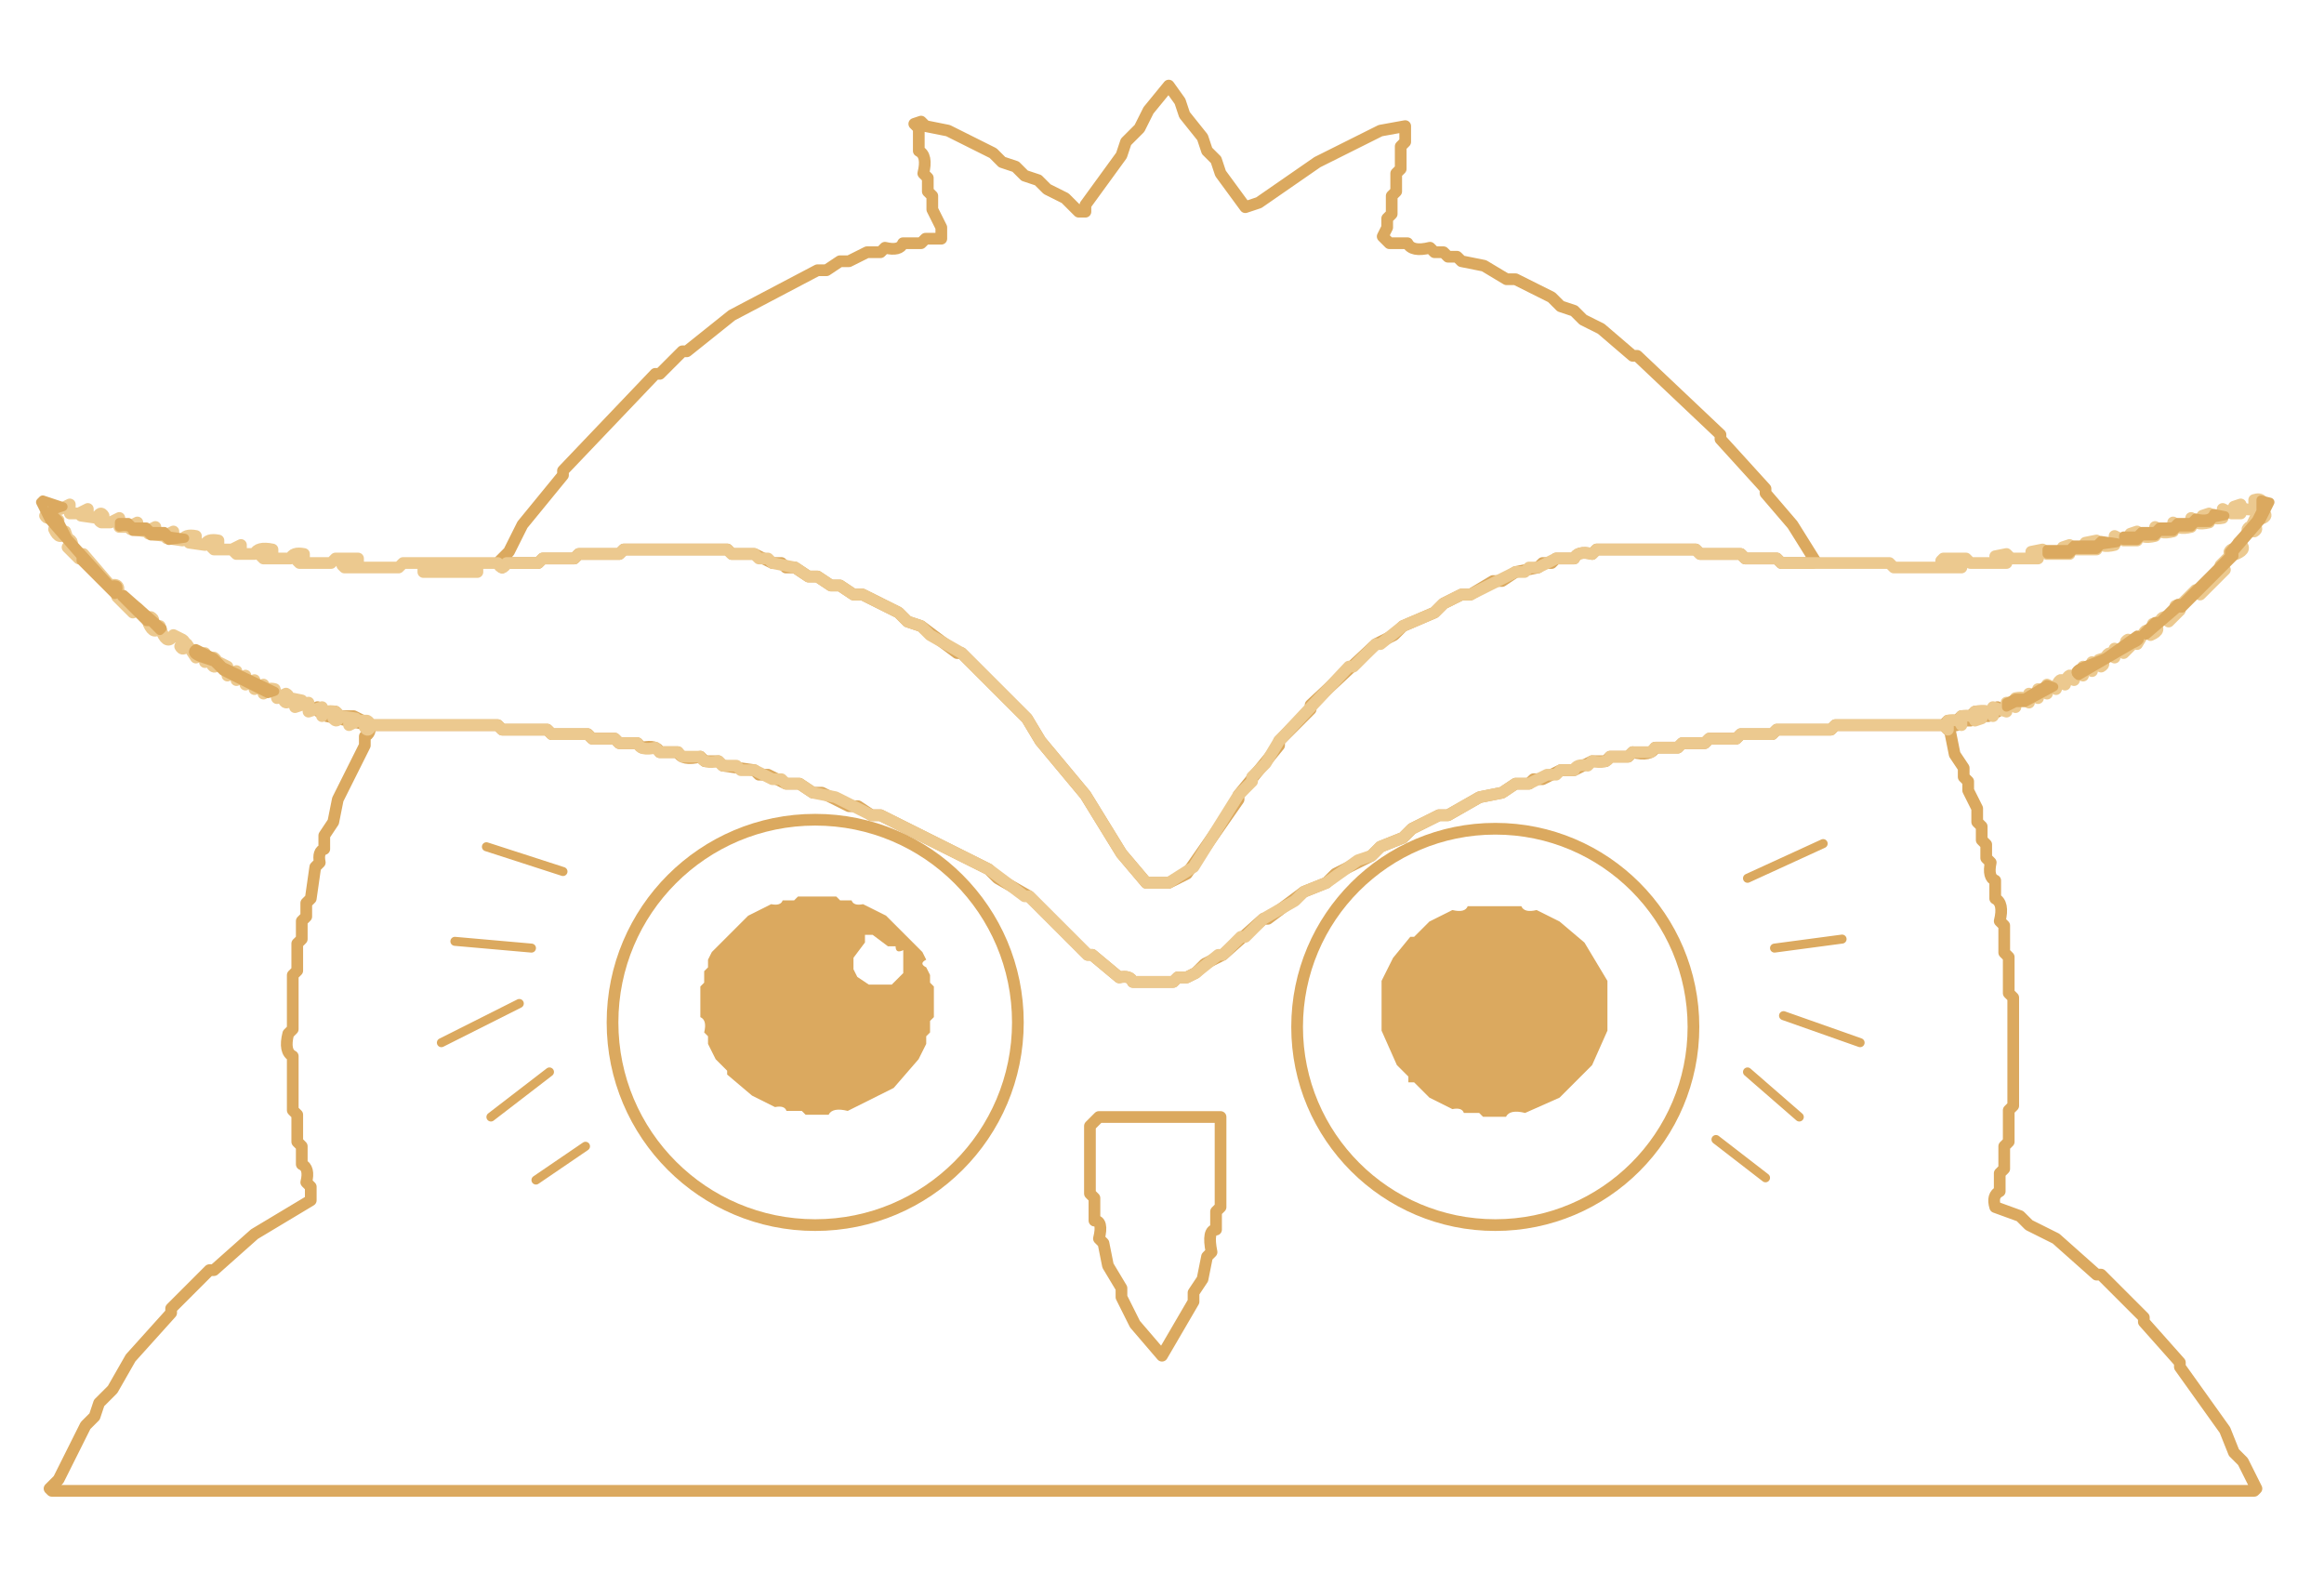
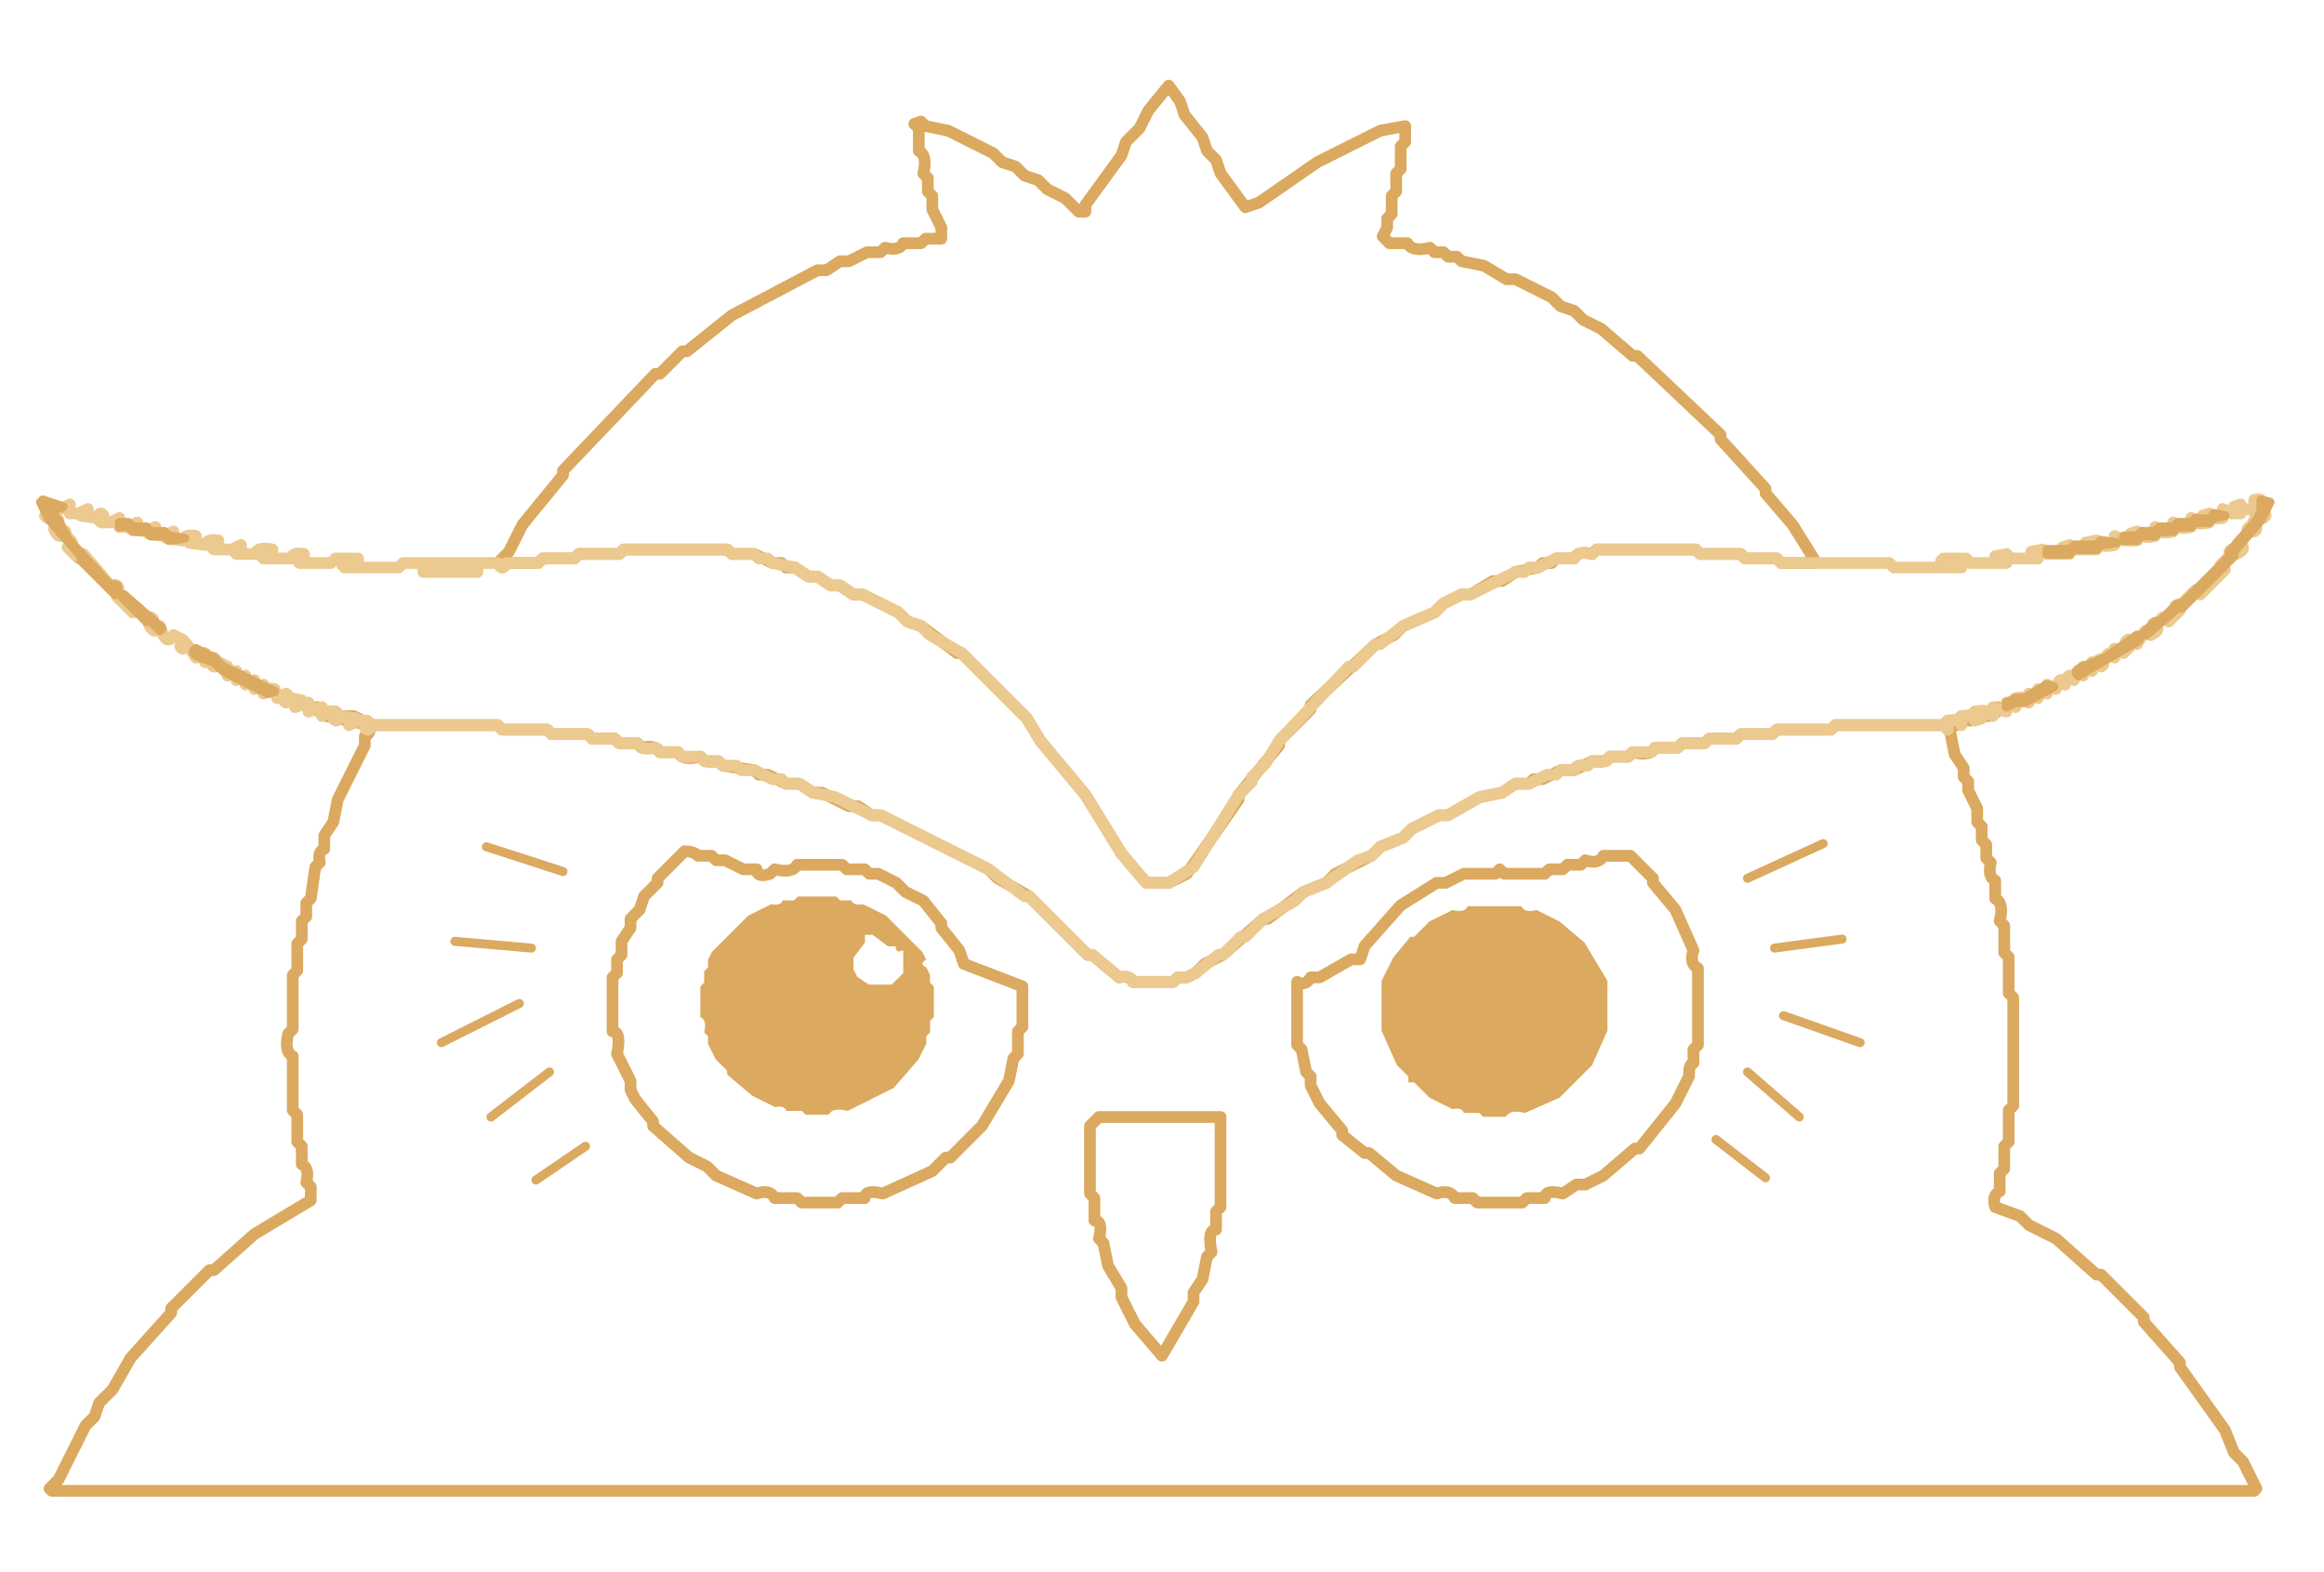
<svg xmlns="http://www.w3.org/2000/svg" viewBox="0 0 516 349" width="516" height="349">
  <style>
    @keyframes owl-glance {
      0%, 6% { transform: translate(0, 0); }
      11%, 30% { transform: translate(-14px, 7px); }
      37%, 42% { transform: translate(0, 0); }
      49%, 68% { transform: translate(14px, 7px); }
      76%, 100% { transform: translate(0, 0); }
    }
    .pupils { animation: owl-glance 7.5s ease-in-out infinite; }
    @keyframes owl-blink {
      0%, 88% { transform: translateY(0); }
      92% { transform: translateY(104px); }
      96%, 100% { transform: translateY(0); }
    }
    .lid { animation: owl-blink 6.5s ease-in-out infinite; }
    @keyframes owl-lash {
      0%, 100% { transform: translateY(0); }
      50% { transform: translateY(-3px); }
    }
    .lash { animation: owl-lash 2.6s ease-in-out infinite; }
-     @media (prefers-reduced-motion: reduce) { .pupils, .lid, .lash { animation: none; } }
+     @keyframes owl-brow {
+       0%, 70%, 100% { transform: translateY(0); }
+       80%, 88% { transform: translateY(-5px); }
+     }
+     .brow { animation: owl-brow 5s ease-in-out infinite; transform-origin: center; }
+     @media (prefers-reduced-motion: reduce) { .pupils, .lid, .lash, .brow { animation: none; } }
  </style>
  <defs>
    <clipPath id="oeye0">
      <circle cx="181" cy="227" r="47" />
    </clipPath>
    <clipPath id="oeye1">
      <circle cx="332" cy="228" r="46" />
    </clipPath>
  </defs>
  <path fill="none" stroke="#dba95f" stroke-width="2.6" stroke-linejoin="round" d="M 259.5 19 L 262 22.5 L 263 25.5 L 267 30.5 L 268 33.5 L 270 35.5 L 271 38.5 L 276.5 46 L 279.5 45 L 292.5 36 L 306.5 29 L 312 28 L 312 31.5 L 311 32.5 L 311 37.5 L 310 38.5 L 310 42.5 L 309 43.5 L 309 47.5 L 308 48.5 L 308 50.5 L 307 52.5 L 308.5 54 L 312.5 54 Q 313.5 56 317.5 55 L 318.5 56 L 320.5 56 L 321.5 57 L 323.5 57 L 324.5 58 L 329.5 59 L 334.5 62 L 336.5 62 L 344.5 66 L 346.5 68 L 349.5 69 L 351.5 71 L 355.5 73 L 362.5 79 L 363.5 79 L 382 96.5 L 382 97.5 L 392 108.5 L 392 109.5 L 398 116.5 L 403 124.5 L 402.5 125 L 395.5 125 L 394.5 124 L 387.5 124 L 386.5 123 L 377.5 123 L 376.5 122 L 354.5 122 L 353.5 123 Q 350.3 122.2 349.5 124 L 345.5 124 L 344.5 125 L 342.5 125 L 341.5 126 L 336.5 127 L 333.5 129 L 331.5 129 L 326.5 132 L 324.5 132 L 320.5 134 L 318.5 136 L 311.5 139 L 309.5 141 L 305.5 143 L 291 156.5 L 291 157.5 L 284 164.5 L 284 165.5 L 275 176.5 L 275 177.5 L 263.5 194 L 259.5 196 L 254.5 196 L 249 189.5 L 241 176.5 L 231 164.5 L 228 159.5 L 213.5 145 L 212.5 145 L 204.5 139 L 201.5 138 L 199.5 136 L 191.5 132 L 189.5 132 L 186.5 130 L 184.5 130 L 181.5 128 L 179.5 128 L 176.5 126 L 174.5 126 L 173.5 125 L 171.5 125 L 167.5 123 L 162.5 123 L 161.5 122 L 138.5 122 L 137.5 123 L 128.5 123 L 127.5 124 L 120.5 124 L 119.5 125 L 112.5 125 L 111.5 126 L 111 124.5 L 113 122.5 L 116 116.5 L 125 105.5 L 125 104.5 L 145.5 83 L 146.5 83 L 151.5 78 L 152.5 78 L 162.5 70 L 181.5 60 L 183.5 60 L 186.5 58 L 188.5 58 L 192.5 56 L 195.5 56 L 196.5 55 Q 199.8 55.8 200.5 54 L 204.5 54 L 205.5 53 L 209 53 L 209 50.5 L 207 46.5 L 207 43.5 L 206 42.5 L 206 39.5 L 205 38.5 Q 206 34.5 204 33.5 L 204 28.5 L 203 27.5 L 204.5 27 L 205.5 28 L 210.5 29 L 220.5 34 L 222.5 36 L 225.5 37 L 227.5 39 L 230.5 40 L 232.5 42 L 236.5 44 L 239.5 47 L 241 47 L 241 45.5 L 249 34.5 L 250 31.5 L 253 28.5 L 255 24.5 L 259.5 19 Z" />
  <path fill="none" stroke="#dba95f" stroke-width="2.6" stroke-linejoin="round" d="M 70.5 157 L 72.5 158 L 74.5 158 L 75.5 159 L 78.5 159 L 82.5 161 L 110.5 161 L 111.5 162 L 121.5 162 L 122.5 163 L 130.5 163 L 131.5 164 L 136.5 164 L 137.5 165 L 141.5 165 L 142.5 166 Q 145.8 165.3 146.5 167 L 150.5 167 Q 151.5 169 155.5 168 L 156.5 169 L 159.5 169 L 160.5 170 L 167.5 171 L 168.5 172 L 170.5 172 L 174.5 174 L 177.5 174 L 180.5 176 L 182.5 176 L 188.5 179 L 190.5 179 L 193.5 181 L 195.5 181 L 219.5 193 L 221.5 195 L 228.5 199 L 241.5 212 L 242.5 212 L 248.5 217 Q 251 216.5 251.5 218 L 260.5 218 L 261.5 217 L 263.5 217 L 265.5 216 L 267.5 214 L 271.5 212 L 280.5 204 L 281.5 204 L 289.5 198 L 294.5 196 L 296.5 194 L 304.5 190 L 306.5 188 L 311.5 186 L 313.5 184 L 319.5 181 L 321.5 181 L 328.5 177 L 333.5 176 L 336.5 174 L 339.5 174 L 340.5 173 L 342.5 173 L 346.5 171 L 349.5 171 L 353.5 169 L 356.5 169 L 357.5 168 L 361.5 168 L 362.5 167 Q 366.5 168 367.5 166 L 372.5 166 L 373.5 165 L 378.5 165 L 379.5 164 L 385.5 164 L 386.5 163 L 393.5 163 L 394.5 162 L 406.5 162 L 407.5 161 L 431.5 161 L 432.5 160 L 434.5 160 L 435.5 159 L 437.5 159 L 438.5 158 L 441.5 158 L 443.5 157 L 443.5 158 L 441.5 159 L 438.5 159 L 437.5 160 L 435.5 160 L 434.5 161 L 432 161.5 L 433 162.5 L 434 167.5 L 436 170.5 L 436 172.5 L 437 173.5 L 437 175.5 L 439 179.5 L 439 182.5 L 440 183.5 L 440 186.5 L 441 187.5 L 441 190.5 L 442 191.5 Q 441.3 194.8 443 195.5 L 443 199.5 Q 445 200.5 444 204.5 L 445 205.5 L 445 211.5 L 446 212.5 L 446 220.5 L 447 221.5 L 447 245.5 L 446 246.5 L 446 253.5 L 445 254.5 L 445 259.5 L 444 260.5 L 444 264.5 Q 442.2 265.4 443 268 L 448.5 270 L 450.5 272 L 456.5 275 L 465.5 283 L 466.5 283 L 476 292.5 L 476 293.5 L 484 302.5 L 484 303.5 L 494 317.5 L 496 322.5 L 498 324.5 L 501 330.5 L 500.5 331 L 11.5 331 L 11 330.5 L 13 328.5 L 19 316.5 L 21 314.5 L 22 311.5 L 25 308.5 L 29 301.5 L 38 291.5 L 38 290.5 L 46.5 282 L 47.5 282 L 56.5 274 L 69 266.5 L 69 263.5 L 68 262.5 Q 68.8 259.3 67 258.5 L 67 254.5 L 66 253.5 L 66 247.5 L 65 246.5 L 65 234.5 Q 63 233.5 64 229.5 L 65 228.5 L 65 216.5 L 66 215.5 L 66 209.5 L 67 208.5 L 67 204.5 L 68 203.5 L 68 200.5 L 69 199.5 L 70 192.5 L 71 191.5 Q 70.5 189 72 188.5 L 72 185.5 L 74 182.5 L 75 177.5 L 81 165.5 L 81 163.5 Q 82.5 162.8 82 161 L 72.5 159 L 70 157.5 L 70.5 157 Z M 244 248 L 242 250 L 242 265 L 243 266 L 243 271 Q 245 271 244 275 L 245 276 L 246 281 L 249 286 L 249 288 L 252 294 L 258 301 L 265 289 L 265 287 L 267 284 L 268 279 L 269 278 Q 268 273 270 273 L 270 269 L 271 268 L 271 248 L 244 248 Z" />
-   <path fill="none" stroke="#ecc98f" stroke-width="2.6" stroke-linejoin="round" d="M 500.5 111 Q 503.1 110.2 502 113.5 Q 503.8 114.3 502.5 115 Q 501.7 113.3 501 114.5 L 500 116.5 Q 501.7 117.3 500.5 118 Q 499.7 116.2 499 117.5 L 499 118.5 L 497 120.5 Q 499.3 121.8 496.5 123 Q 495.7 121.2 495 122.5 L 495 123.5 L 493 125.5 L 494 126.5 L 488.5 132 L 487.5 131 L 484.5 134 L 483 134.5 L 484 135.5 L 481.5 138 Q 480.5 136 479.5 138 L 478 138.5 Q 480.3 139.8 477.5 141 Q 476.8 139.2 476 140.5 L 474.5 143 L 472.5 142 Q 471.2 142.7 473 143.5 L 471.5 145 L 469.5 144 L 469.5 146 Q 468.5 144 467.5 146 L 466 146.5 Q 467.8 147.3 466.5 148 L 464.5 147 L 464.5 149 L 462.5 148 L 462.5 150 Q 461.8 148.2 461 149.5 L 460.5 151 Q 459.7 149.2 459 150.5 L 458.5 152 Q 457.8 150.2 457 151.5 L 456.5 153 L 454.5 152 L 454.5 154 L 452.5 153 L 452.5 155 L 450.5 154 L 450.5 156 Q 450 154.5 447.5 155 L 447.5 157 L 445.5 156 L 445.5 158 L 442.5 157 L 442.5 159 Q 441.8 157.3 438.5 158 L 438.5 159 L 440 159.5 L 438.5 160 Q 438 158.5 435.5 159 L 435.5 161 Q 435 159.5 432.5 160 L 432.5 162 L 431.5 161 L 407.5 161 L 406.5 162 L 394.5 162 L 393.5 163 L 386.5 163 L 385.5 164 L 379.5 164 L 378.5 165 L 373.5 165 L 372.5 166 L 367.5 166 L 366.5 167 L 362.5 167 L 361.5 168 L 357.5 168 Q 356.8 169.7 353.5 169 L 352.5 170 Q 350 169.5 349.5 171 L 346.5 171 L 345.5 172 L 343.5 172 L 339.5 174 L 336.5 174 L 333.5 176 L 328.5 177 L 321.5 181 L 319.5 181 L 313.5 184 L 311.5 186 L 306.5 188 L 304.5 190 L 301.5 191 L 294.5 196 L 289.5 198 L 287.5 200 L 280.5 204 L 276.5 208 L 275.5 208 L 271.5 212 L 270.5 212 L 265.5 216 L 263.5 217 L 261.5 217 L 260.5 218 L 251.5 218 Q 251 216.5 248.5 217 L 242.5 212 L 241.5 212 L 228.5 199 L 227.5 199 L 219.5 193 L 195.5 181 L 193.5 181 L 185.5 177 L 180.5 176 L 177.5 174 L 174.5 174 L 173.5 173 L 171.5 173 L 167.5 171 L 164.5 171 L 163.5 170 L 160.5 170 L 159.5 169 Q 156.3 169.7 155.5 168 L 151.5 168 L 150.5 167 L 146.5 167 L 145.5 166 Q 142.3 166.8 141.5 165 L 137.5 165 L 136.5 164 L 131.5 164 L 130.5 163 L 122.5 163 L 121.5 162 L 111.5 162 L 110.5 161 L 82.5 161 Q 81.7 162.8 81 161.5 Q 82.8 160.7 81.5 160 L 79.5 160 L 77.5 161 L 77.5 160 L 79 159.5 L 75.5 159 Q 74.8 160.7 74 159.5 Q 75.8 158.8 74.5 158 Q 72 157.5 71.5 159 L 71.5 157 L 68.5 158 L 68.5 156 L 65.5 157 L 65.5 156 L 67 155.5 L 64.5 155 Q 63.7 156.7 63 155.5 Q 64.8 154.7 63.5 154 L 61.5 155 L 61 153 Q 59.3 152.5 58.5 154 L 58.5 152 L 56.5 153 L 56.5 151 L 54.5 152 L 54.5 150 L 52.5 151 L 52.5 149 L 50.5 150 L 50.5 148 L 48.5 147 Q 47.7 148.8 47 147.5 Q 48.7 146.8 47.5 146 L 45.5 147 L 45.5 145 L 43.5 146 L 41.5 143 Q 40.7 144.8 40 143.5 Q 41.7 142.8 40.5 142 L 38.5 141 Q 37.3 143.3 36 140.5 L 35.5 139 Q 34.3 141.3 33 138.5 Q 34.8 137.8 33.5 137 L 32.5 137 L 30.5 135 L 29.5 136 L 26 132.5 Q 27.1 129.2 24.5 130 L 18.5 123 L 17.5 124 L 15 121.5 Q 17 120.5 15 119.5 L 14.5 118 Q 13.3 120.3 12 117.5 L 13 115.5 L 11.5 114 Q 10.7 115.7 10 114.5 L 11.5 113 L 13.5 113 L 15.5 112 L 15.5 114 L 17.5 114 L 19.5 113 L 19.5 114 L 18 114.5 L 21.5 115 Q 22.3 113.3 23 114.5 Q 21.2 115.3 22.5 116 L 24.5 116 L 26.5 115 L 26.5 117 L 28.5 117 L 30.5 116 L 30.5 117 L 29 117.5 L 32.5 118 L 34.5 117 L 34.5 118 L 33 118.5 L 36.5 119 L 38.5 118 L 38.5 119 L 37 119.5 L 40.5 120 Q 41 118.5 43.5 119 L 43.5 120 L 42 120.5 L 45.5 121 Q 46 119.5 48.5 120 L 48.5 121 L 47 121.5 L 47.5 122 L 51.5 122 L 53.5 121 L 53.5 122 L 52 122.5 L 52.5 123 L 56.5 123 Q 57.2 121.3 60.5 122 L 60.5 123 L 58 123.5 L 58.5 124 L 64.5 124 Q 65 122.5 67.5 123 L 67.5 124 L 66 124.5 L 66.5 125 L 73.5 125 L 74.5 124 L 79.5 124 L 79.5 125 L 76 125.5 L 76.5 126 L 88.5 126 L 89.5 125 L 110.5 125 Q 111.5 127 112.5 125 L 119.5 125 L 120.5 124 L 127.5 124 L 128.5 123 L 137.5 123 L 138.5 122 L 161.5 122 L 162.5 123 L 167.5 123 L 168.5 124 L 170.5 124 L 171.5 125 L 176.5 126 L 179.5 128 L 181.5 128 L 184.5 130 L 186.5 130 L 189.5 132 L 191.5 132 L 199.5 136 L 201.5 138 L 204.5 139 L 206.5 141 L 213.5 145 L 228 159.5 L 231 164.5 L 241 176.5 L 249 189.5 L 254.5 196 L 259.5 196 L 265 192.5 L 275 176.5 L 278 173.5 L 278 172.5 L 281 169.5 L 284 164.5 L 299.5 148 L 300.5 148 L 305.5 143 L 306.5 143 L 311.5 139 L 318.5 136 L 320.5 134 L 324.5 132 L 326.5 132 L 336.5 127 L 338.5 127 L 339.5 126 L 341.5 126 L 345.5 124 L 349.5 124 Q 350.3 122.2 353.5 123 L 354.5 122 L 376.5 122 L 377.5 123 L 386.5 123 L 387.5 124 L 394.5 124 L 395.5 125 L 419.5 125 L 420.5 126 L 435.5 126 L 435.5 125 L 431.5 125 L 431 124.5 L 431.5 124 L 436.5 124 L 437.5 125 L 445.5 125 L 445.5 124 L 443 123.5 L 445.5 123 L 446.5 124 L 452.5 124 L 452.5 123 L 451 122.5 L 453.5 122 L 454.5 123 L 459.5 123 L 459.5 122 L 458 121.5 L 459.5 121 L 460.5 122 L 465.5 122 L 465.5 121 L 463 120.5 L 465.5 120 Q 466.3 121.8 469.5 121 L 469.5 119 L 471.5 120 L 474.5 120 L 474.5 119 L 473 118.5 L 474.5 118 Q 475.3 119.8 478.5 119 L 478.5 117 Q 479.3 118.8 482.5 118 L 482.5 116 Q 483.3 117.8 486.5 117 L 486.5 115 Q 487.3 116.8 490.5 116 L 490.5 115 L 489 114.5 L 490.5 114 Q 491 115.5 493.5 115 L 493.5 113 L 495.5 114 L 497.5 114 L 497.5 113 L 496 112.5 L 497.5 112 Q 498 113.5 500.5 113 L 500.5 111 Z M 94 126 L 94 127 L 106 127 L 106 127 L 106 126 L 94 126 Z" />
-   <circle cx="181" cy="227" r="45" fill="none" stroke="#dba95f" stroke-width="2.6" />
-   <circle cx="332" cy="228" r="44" fill="none" stroke="#dba95f" stroke-width="2.6" />
+   <path fill="none" stroke="#dba95f" stroke-width="2.6" stroke-linejoin="round" d="M 152 189 L 146 195 L 146 196 L 143 199 L 142 202 L 140 204 L 140 206 L 138 209 L 138 212 L 137 213 L 137 216 L 136 217 L 136 229 Q 138 229 137 234 L 140 240 L 140 242 L 141 244 L 145 249 L 145 250 L 153 257 L 157 259 L 159 261 L 168 265 Q 171 264 172 266 L 177 266 L 178 267 L 186 267 L 187 266 L 192 266 Q 192 264 196 265 L 207 260 L 210 257 L 211 257 L 218 250 L 224 240 L 225 235 L 226 234 L 226 229 L 227 228 L 227 219 L 214 214 L 213 211 L 209 206 L 209 205 L 205 200 L 201 198 L 199 196 L 195 194 L 193 194 L 192 193 L 188 193 L 187 192 L 177 192 Q 176 194 172 193 L 171 194 Q 168 195 168 193 L 165 193 L 161 191 L 159 191 L 158 190 L 155 190 Q 154 189 152 189 Z" />
+   <path fill="none" stroke="#dba95f" stroke-width="2.6" stroke-linejoin="round" d="M 356 190 Q 355 192 352 191 L 351 192 L 348 192 L 347 193 L 344 193 L 343 194 L 334 194 L 333 193 L 332 194 L 325 194 L 321 196 L 319 196 L 311 201 L 303 210 L 302 213 L 300 213 L 293 217 L 291 217 Q 290 219 288 218 L 288 232 L 289 233 L 290 238 L 291 239 L 291 241 L 293 245 L 298 251 L 298 252 L 303 256 L 304 256 L 310 261 L 319 265 Q 322 264 323 266 L 327 266 L 328 267 L 338 267 L 339 266 L 343 266 Q 343 264 347 265 L 350 263 L 352 263 L 356 261 L 363 255 L 364 255 L 372 245 L 375 239 Q 375 236 376 236 L 376 233 L 377 232 L 377 215 Q 375 214 376 211 L 372 202 L 367 196 L 367 195 L 362 190 L 356 190 Z" />
+   <g class="brow">
+     <path fill="none" stroke="#ecc98f" stroke-width="2.6" stroke-linejoin="round" d="M 500.5 111 Q 503.1 110.2 502 113.5 Q 503.8 114.3 502.5 115 Q 501.7 113.3 501 114.5 L 500 116.5 Q 501.7 117.3 500.5 118 Q 499.7 116.2 499 117.5 L 499 118.5 L 497 120.5 Q 499.3 121.8 496.5 123 Q 495.7 121.2 495 122.5 L 495 123.5 L 493 125.5 L 494 126.5 L 488.5 132 L 487.5 131 L 484.5 134 L 483 134.5 L 484 135.5 L 481.5 138 Q 480.5 136 479.5 138 L 478 138.5 Q 480.3 139.8 477.5 141 Q 476.8 139.2 476 140.5 L 474.5 143 L 472.5 142 Q 471.2 142.7 473 143.5 L 471.5 145 L 469.5 144 L 469.5 146 Q 468.5 144 467.5 146 L 466 146.5 Q 467.8 147.3 466.5 148 L 464.5 147 L 464.5 149 L 462.5 148 L 462.5 150 Q 461.8 148.2 461 149.5 L 460.5 151 Q 459.7 149.2 459 150.5 L 458.5 152 Q 457.8 150.2 457 151.5 L 456.5 153 L 454.5 152 L 454.5 154 L 452.5 153 L 452.5 155 L 450.5 154 L 450.5 156 Q 450 154.5 447.5 155 L 447.5 157 L 445.5 156 L 445.5 158 L 442.5 157 L 442.5 159 Q 441.8 157.3 438.5 158 L 438.5 159 L 440 159.5 L 438.5 160 Q 438 158.5 435.5 159 L 435.5 161 Q 435 159.5 432.5 160 L 432.5 162 L 431.5 161 L 407.5 161 L 406.5 162 L 394.5 162 L 393.5 163 L 386.5 163 L 385.5 164 L 379.5 164 L 378.5 165 L 373.5 165 L 372.5 166 L 367.5 166 L 366.5 167 L 362.5 167 L 361.5 168 L 357.5 168 Q 356.8 169.7 353.5 169 L 352.5 170 Q 350 169.5 349.5 171 L 346.5 171 L 345.5 172 L 343.5 172 L 339.5 174 L 336.5 174 L 333.5 176 L 328.5 177 L 321.5 181 L 319.5 181 L 313.5 184 L 311.5 186 L 306.5 188 L 304.5 190 L 301.5 191 L 294.5 196 L 289.5 198 L 287.5 200 L 280.5 204 L 276.5 208 L 275.5 208 L 271.5 212 L 270.5 212 L 265.5 216 L 263.5 217 L 261.5 217 L 260.5 218 L 251.5 218 Q 251 216.5 248.5 217 L 242.5 212 L 241.5 212 L 228.5 199 L 227.5 199 L 219.5 193 L 195.5 181 L 193.5 181 L 185.5 177 L 180.5 176 L 177.5 174 L 174.5 174 L 173.5 173 L 171.5 173 L 167.5 171 L 164.5 171 L 163.5 170 L 160.5 170 L 159.5 169 Q 156.3 169.7 155.5 168 L 151.5 168 L 150.5 167 L 146.5 167 L 145.5 166 Q 142.3 166.8 141.5 165 L 137.5 165 L 136.5 164 L 131.5 164 L 130.5 163 L 122.5 163 L 121.5 162 L 111.5 162 L 110.5 161 L 82.5 161 Q 81.7 162.8 81 161.5 Q 82.8 160.7 81.5 160 L 79.5 160 L 77.5 161 L 77.5 160 L 79 159.5 L 75.5 159 Q 74.8 160.7 74 159.5 Q 75.8 158.8 74.5 158 Q 72 157.5 71.5 159 L 71.5 157 L 68.5 158 L 68.5 156 L 65.5 157 L 65.5 156 L 67 155.5 L 64.5 155 Q 63.7 156.7 63 155.5 Q 64.8 154.7 63.5 154 L 61.5 155 L 61 153 Q 59.3 152.5 58.5 154 L 58.5 152 L 56.5 153 L 56.5 151 L 54.5 152 L 54.5 150 L 52.5 151 L 52.5 149 L 50.5 150 L 50.5 148 L 48.5 147 Q 47.7 148.8 47 147.5 Q 48.7 146.8 47.5 146 L 45.5 147 L 45.5 145 L 43.5 146 L 41.5 143 Q 40.7 144.8 40 143.5 Q 41.7 142.8 40.5 142 L 38.5 141 Q 37.3 143.3 36 140.5 L 35.5 139 Q 34.3 141.3 33 138.5 Q 34.8 137.8 33.5 137 L 32.5 137 L 30.5 135 L 29.5 136 L 26 132.5 Q 27.1 129.2 24.5 130 L 18.5 123 L 17.5 124 L 15 121.5 Q 17 120.5 15 119.5 L 14.5 118 Q 13.3 120.3 12 117.5 L 13 115.5 L 11.5 114 Q 10.7 115.7 10 114.5 L 11.5 113 L 13.5 113 L 15.5 112 L 15.5 114 L 17.5 114 L 19.5 113 L 19.5 114 L 18 114.5 L 21.5 115 Q 22.3 113.3 23 114.5 Q 21.2 115.3 22.5 116 L 24.5 116 L 26.5 115 L 26.5 117 L 28.5 117 L 30.5 116 L 30.5 117 L 29 117.5 L 32.5 118 L 34.5 117 L 34.5 118 L 33 118.5 L 36.5 119 L 38.5 118 L 38.5 119 L 37 119.5 L 40.5 120 Q 41 118.5 43.5 119 L 43.5 120 L 42 120.5 L 45.5 121 Q 46 119.5 48.5 120 L 48.5 121 L 47 121.5 L 47.5 122 L 51.5 122 L 53.5 121 L 53.5 122 L 52 122.5 L 52.5 123 L 56.5 123 Q 57.2 121.3 60.5 122 L 60.5 123 L 58 123.5 L 58.5 124 L 64.5 124 Q 65 122.5 67.5 123 L 67.5 124 L 66 124.5 L 66.5 125 L 73.5 125 L 74.5 124 L 79.5 124 L 79.5 125 L 76 125.5 L 76.5 126 L 88.5 126 L 89.5 125 L 110.5 125 Q 111.5 127 112.5 125 L 119.5 125 L 120.5 124 L 127.5 124 L 128.5 123 L 137.5 123 L 138.5 122 L 161.5 122 L 162.5 123 L 167.5 123 L 168.5 124 L 170.5 124 L 171.5 125 L 176.5 126 L 179.5 128 L 181.5 128 L 184.5 130 L 186.5 130 L 189.5 132 L 191.5 132 L 199.5 136 L 201.5 138 L 204.5 139 L 206.5 141 L 213.5 145 L 228 159.5 L 231 164.5 L 241 176.5 L 249 189.5 L 254.5 196 L 259.5 196 L 265 192.5 L 275 176.5 L 278 173.5 L 278 172.5 L 281 169.5 L 284 164.5 L 299.5 148 L 300.5 148 L 305.5 143 L 306.5 143 L 311.5 139 L 318.5 136 L 320.5 134 L 324.5 132 L 326.5 132 L 336.5 127 L 338.5 127 L 339.5 126 L 341.5 126 L 345.5 124 L 349.5 124 Q 350.3 122.2 353.5 123 L 354.5 122 L 376.5 122 L 377.5 123 L 386.5 123 L 387.5 124 L 394.5 124 L 395.5 125 L 419.5 125 L 420.5 126 L 435.5 126 L 435.5 125 L 431.5 125 L 431 124.5 L 431.5 124 L 436.5 124 L 437.5 125 L 445.5 125 L 445.5 124 L 443 123.5 L 445.5 123 L 446.5 124 L 452.5 124 L 452.5 123 L 451 122.5 L 453.5 122 L 454.5 123 L 459.5 123 L 459.5 122 L 458 121.5 L 459.5 121 L 460.5 122 L 465.5 122 L 465.5 121 L 463 120.5 L 465.5 120 Q 466.3 121.8 469.5 121 L 469.5 119 L 471.5 120 L 474.5 120 L 474.5 119 L 473 118.5 L 474.5 118 Q 475.3 119.8 478.5 119 L 478.5 117 Q 479.3 118.8 482.5 118 L 482.5 116 Q 483.3 117.8 486.5 117 L 486.5 115 Q 487.3 116.8 490.5 116 L 490.5 115 L 489 114.5 L 490.5 114 Q 491 115.5 493.5 115 L 493.5 113 L 495.5 114 L 497.5 114 L 497.5 113 L 496 112.5 L 497.5 112 Q 498 113.5 500.5 113 L 500.5 111 Z M 94 126 L 94 127 L 106 127 L 106 127 L 106 126 L 94 126 Z" />
+   </g>
  <path fill="none" stroke="#dba95f" stroke-width="2" stroke-linecap="round" stroke-linejoin="round" d="M 9.5 111 L 14 112.5 L 11 113.5 L 13 115.5 L 15 119.5 L 24.5 130 Q 26.8 129.3 26 131.5 L 25.5 132 L 18 124.5 L 18 123.5 L 11 115.5 L 9 111.5 L 9.5 111 Z" />
  <path fill="none" stroke="#dba95f" stroke-width="2" stroke-linecap="round" stroke-linejoin="round" d="M 502 111 L 504 111.5 L 502 115.5 L 496 122.5 L 496 123.5 L 484.5 135 L 483.5 135 L 476.5 141 L 476 140.5 L 478.5 138 L 479.5 138 L 483.5 134 L 484.5 134 L 495 123.5 L 495 122.5 L 501 115.5 L 502 113.5 L 502 111 Z" />
  <path fill="none" stroke="#dba95f" stroke-width="2" stroke-linecap="round" stroke-linejoin="round" d="M 491.5 114 L 494 114.5 L 491.5 115 L 490.5 116 L 487.5 116 L 486.5 117 L 483.5 117 L 482.5 118 L 479.5 118 L 478.5 119 L 475.5 119 L 474.5 120 L 471.5 120 L 471.5 119 L 474.5 119 L 475.5 118 L 478.5 118 L 479.5 117 L 482.5 117 L 483.5 116 L 486.5 116 L 487.5 115 Q 490.8 115.8 491.5 114 Z" />
  <path fill="none" stroke="#dba95f" stroke-width="2" stroke-linecap="round" stroke-linejoin="round" d="M 26.5 116 L 28.5 116 L 29.5 117 L 32.5 117 L 33.5 118 L 36.5 118 L 37.5 119 L 41 119.5 L 37.5 120 L 36.5 119 L 33.5 119 L 32.5 118 L 29.5 118 Q 29 116.5 26.5 117 L 26.5 116 Z" />
  <path fill="none" stroke="#dba95f" stroke-width="2" stroke-linecap="round" stroke-linejoin="round" d="M 466.5 120 L 470 120.5 L 466.5 121 L 465.5 122 L 460.5 122 L 459.5 123 L 454.5 123 L 454.5 122 L 459.5 122 L 460.5 121 L 465.5 121 L 466.5 120 Z" />
  <path fill="none" stroke="#dba95f" stroke-width="2" stroke-linecap="round" stroke-linejoin="round" d="M 27.5 132 L 36 139.5 L 35.5 140 L 33.5 138 L 32.5 138 L 27 132.5 L 27.5 132 Z" />
  <path fill="none" stroke="#dba95f" stroke-width="2" stroke-linecap="round" stroke-linejoin="round" d="M 474.5 141 Q 476 142 473.5 143 L 461.5 150 Q 460 149 462.5 148 L 467.5 146 L 474.5 141 Z" />
  <path fill="none" stroke="#dba95f" stroke-width="2" stroke-linecap="round" stroke-linejoin="round" d="M 43.5 144 L 47.5 146 L 49.5 148 L 61 153.5 L 59.5 154 L 49.5 149 L 47.5 147 L 44.5 146 Q 42 145 43.5 144 Z" />
  <path fill="none" stroke="#dba95f" stroke-width="2" stroke-linecap="round" stroke-linejoin="round" d="M 454.5 152 L 456 152.5 L 449.5 156 L 447.5 156 L 445.5 157 L 445.5 156 L 447.5 155 L 449.5 155 L 454.5 152 Z" />
  <g class="lash">
    <path fill="none" stroke="#dba95f" stroke-width="2" stroke-linecap="round" stroke-linejoin="round" d="M 108.0 188.0 L 125.0 193.5" />
    <path fill="none" stroke="#dba95f" stroke-width="2" stroke-linecap="round" stroke-linejoin="round" d="M 118.0 210.5 L 101.0 209.0" />
    <path fill="none" stroke="#dba95f" stroke-width="2" stroke-linecap="round" stroke-linejoin="round" d="M 115.3 222.8 L 98.0 231.5" />
    <path fill="none" stroke="#dba95f" stroke-width="2" stroke-linecap="round" stroke-linejoin="round" d="M 122.0 238.0 L 109.0 248.0" />
    <path fill="none" stroke="#dba95f" stroke-width="2" stroke-linecap="round" stroke-linejoin="round" d="M 130.0 254.5 L 119.0 262.0" />
  </g>
  <g class="lash" style="animation-delay:-1.3s">
    <path fill="none" stroke="#dba95f" stroke-width="2" stroke-linecap="round" stroke-linejoin="round" d="M 404.8 187.3 L 388.0 195.0" />
    <path fill="none" stroke="#dba95f" stroke-width="2" stroke-linecap="round" stroke-linejoin="round" d="M 409.0 208.5 L 394.0 210.5" />
    <path fill="none" stroke="#dba95f" stroke-width="2" stroke-linecap="round" stroke-linejoin="round" d="M 413.0 231.5 L 396.0 225.5" />
    <path fill="none" stroke="#dba95f" stroke-width="2" stroke-linecap="round" stroke-linejoin="round" d="M 388.0 238.0 L 399.5 248.0" />
    <path fill="none" stroke="#dba95f" stroke-width="2" stroke-linecap="round" stroke-linejoin="round" d="M 381.0 253.0 L 392.0 261.5" />
  </g>
  <g class="pupils">
    <g transform="translate(181 222) scale(0.85) translate(-181 -222)">
      <path fill="#dba95f" fill-rule="evenodd" d="M 176.5 195 L 186.5 195 L 187.5 196 L 190.5 196 Q 191 197.5 193.5 197 L 199.5 200 L 209 209.5 L 210 211.5 Q 208 212.5 210 213.5 L 211 215.5 L 211 217.5 L 212 218.5 L 212 226.5 L 211 227.5 L 211 230.5 L 210 231.5 L 210 233.5 L 208 237.5 L 201.5 245 L 189.5 251 Q 185.5 250 184.5 252 L 178.5 252 L 177.5 251 L 173.5 251 Q 173 249.5 170.5 250 L 164.5 247 L 158 241.5 L 158 240.5 L 155 237.5 L 153 233.5 L 153 231.5 L 152 230.5 Q 152.8 227.3 151 226.5 L 151 218.5 L 152 217.5 L 152 214.5 L 153 213.5 L 153 211.5 L 154 209.5 L 163.5 200 L 169.5 197 Q 172 197.5 172.5 196 L 175.5 196 L 176.5 195 Z M 194 205 L 194 207 L 191 211 L 191 214 L 192 216 L 195 218 L 201 218 L 204 215 L 204 209 Q 202 210 202 208 L 200 208 L 196 205 L 194 205 Z" />
    </g>
    <g transform="translate(328 225) scale(0.85) translate(-328 -225)">
      <path fill="#dba95f" fill-rule="evenodd" d="M 325.5 197 L 339.5 197 Q 340.3 198.8 343.5 198 L 349.5 201 L 356 206.5 L 362 216.5 L 362 229.5 L 358 238.5 L 349.5 247 L 340.5 251 Q 336.5 250 335.5 252 L 329.5 252 L 328.5 251 L 324.5 251 Q 324 249.5 321.5 250 L 315.5 247 L 311.5 243 L 310 243 L 310 241.5 L 307 238.5 L 303 229.5 L 303 216.5 L 306 210.5 L 310.5 205 L 311.5 205 L 315.5 201 L 321.5 198 Q 324.8 198.8 325.5 197 Z" />
    </g>
  </g>
  <g clip-path="url(#oeye0)">
    <rect class="lid" x="132" y="74" width="98" height="98" fill="#dba95f" />
  </g>
  <g clip-path="url(#oeye1)">
    <rect class="lid" x="284" y="76" width="96" height="96" fill="#dba95f" />
  </g>
</svg>
